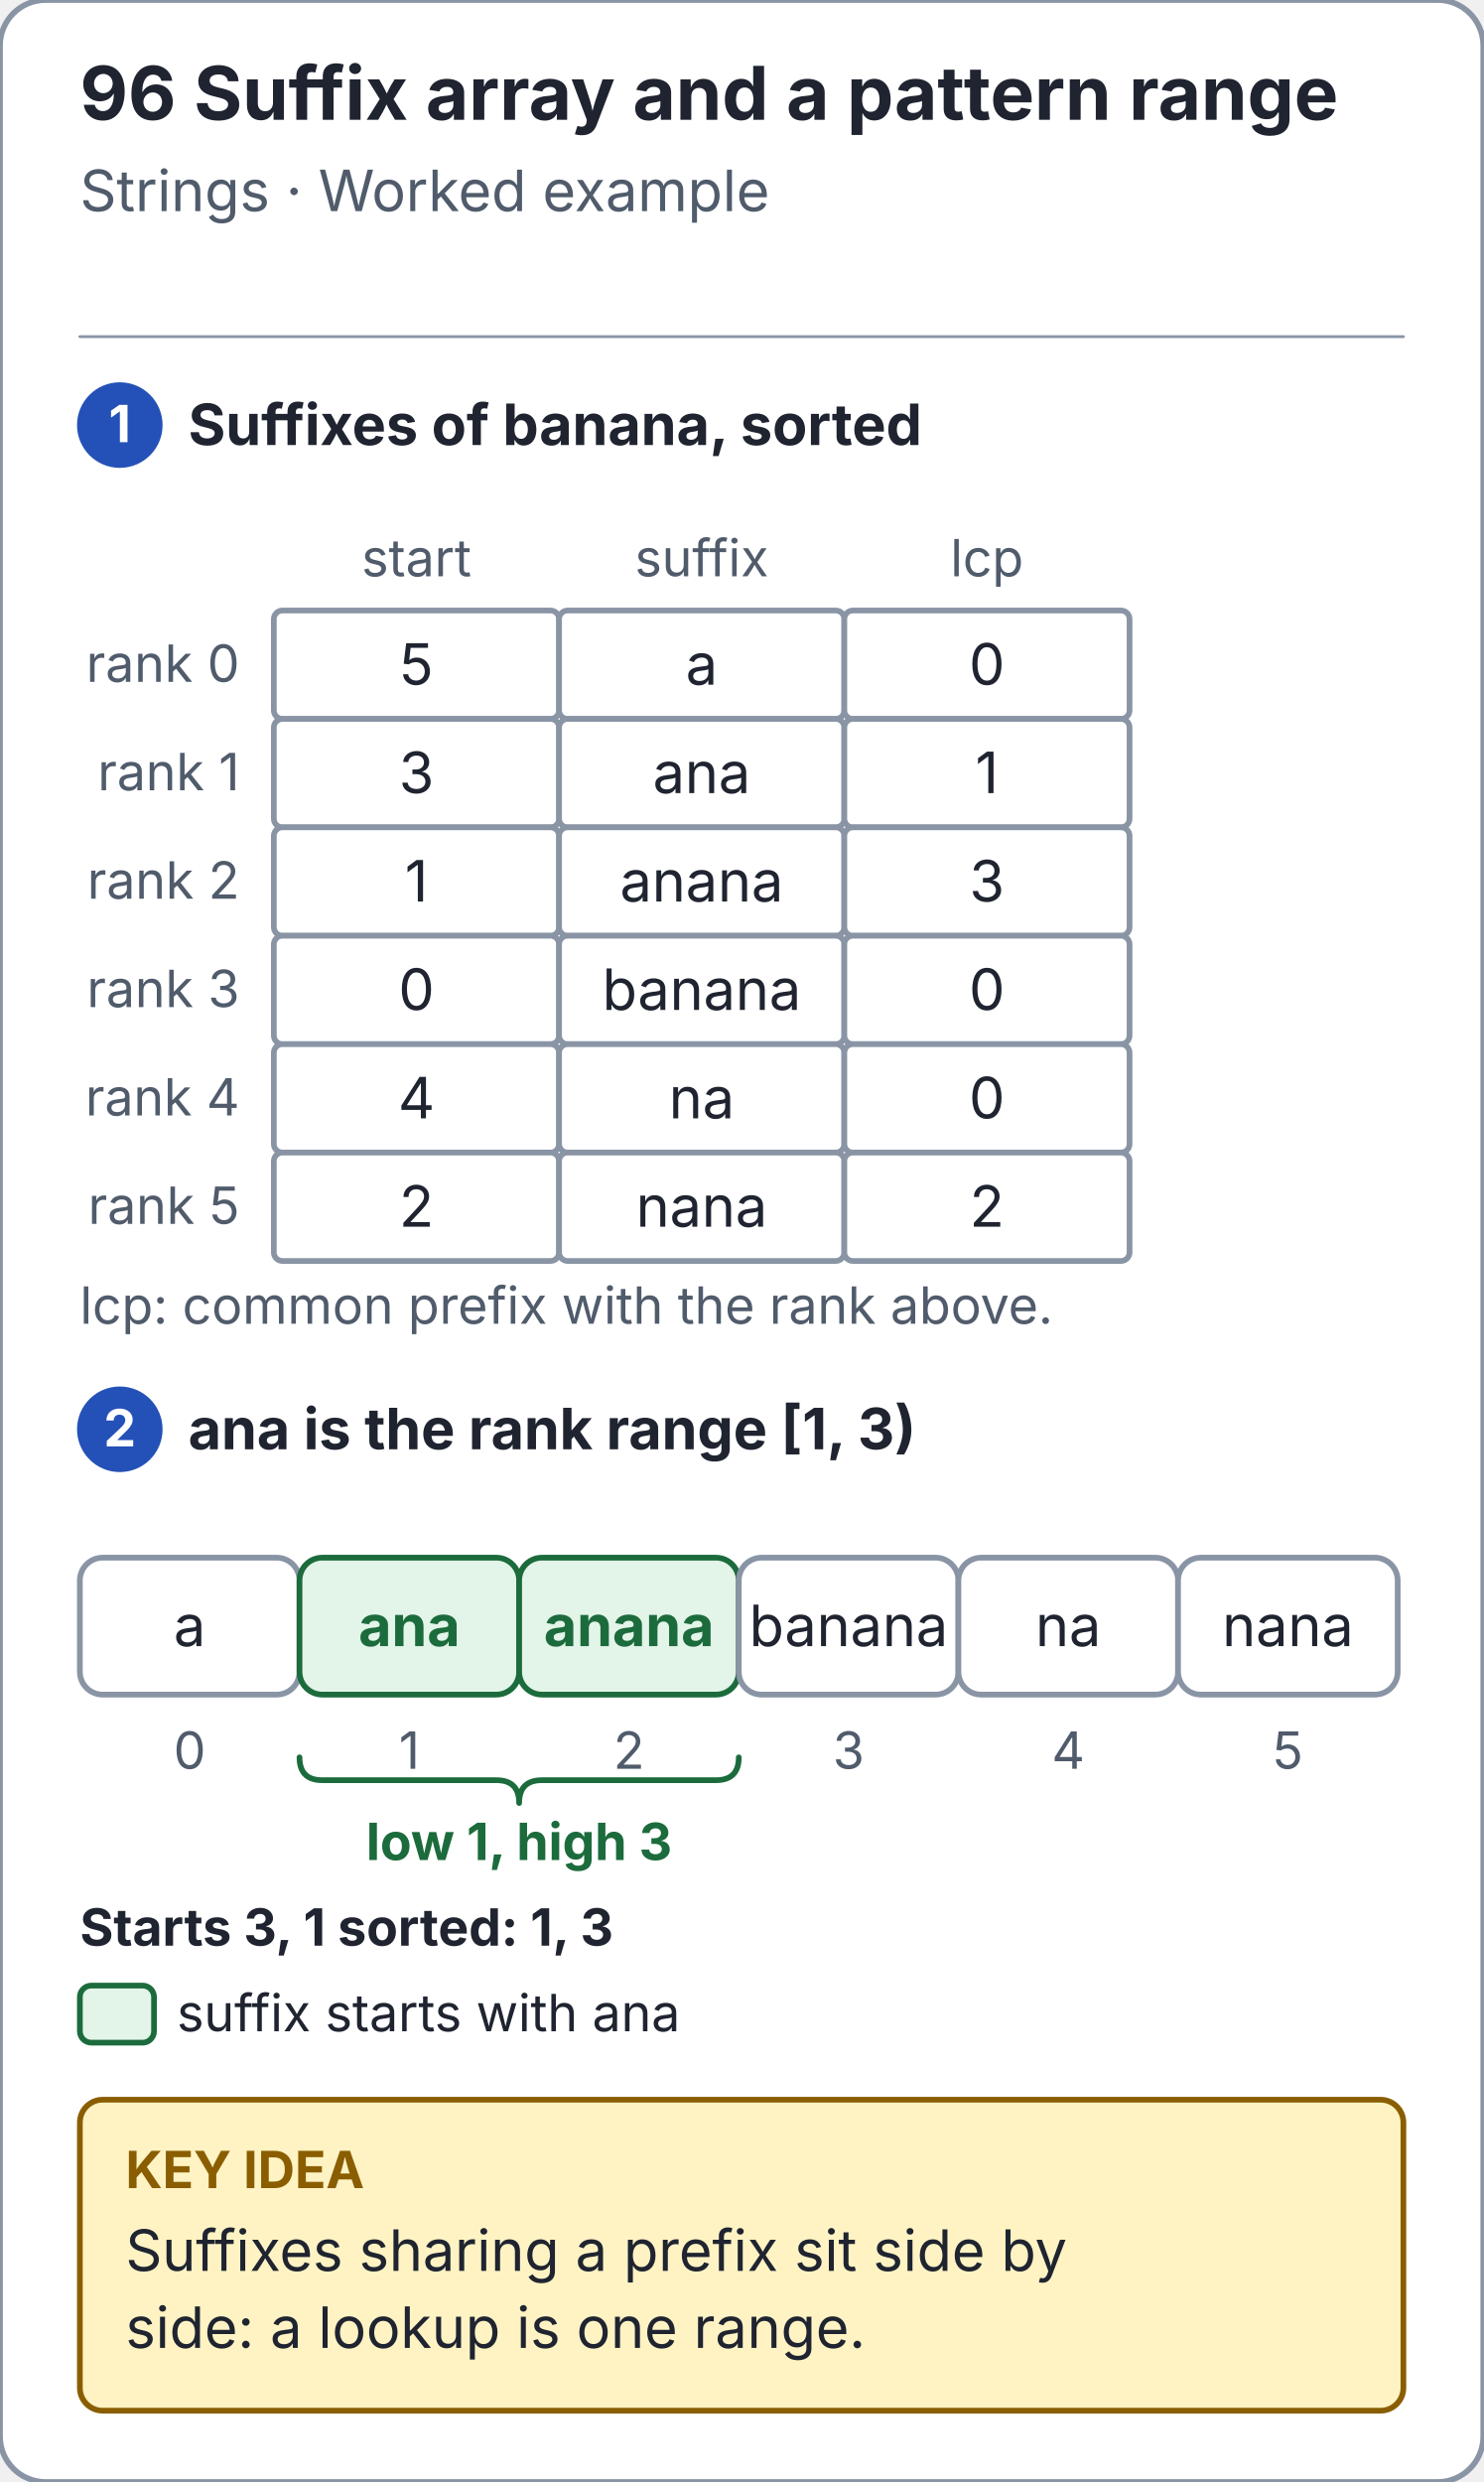
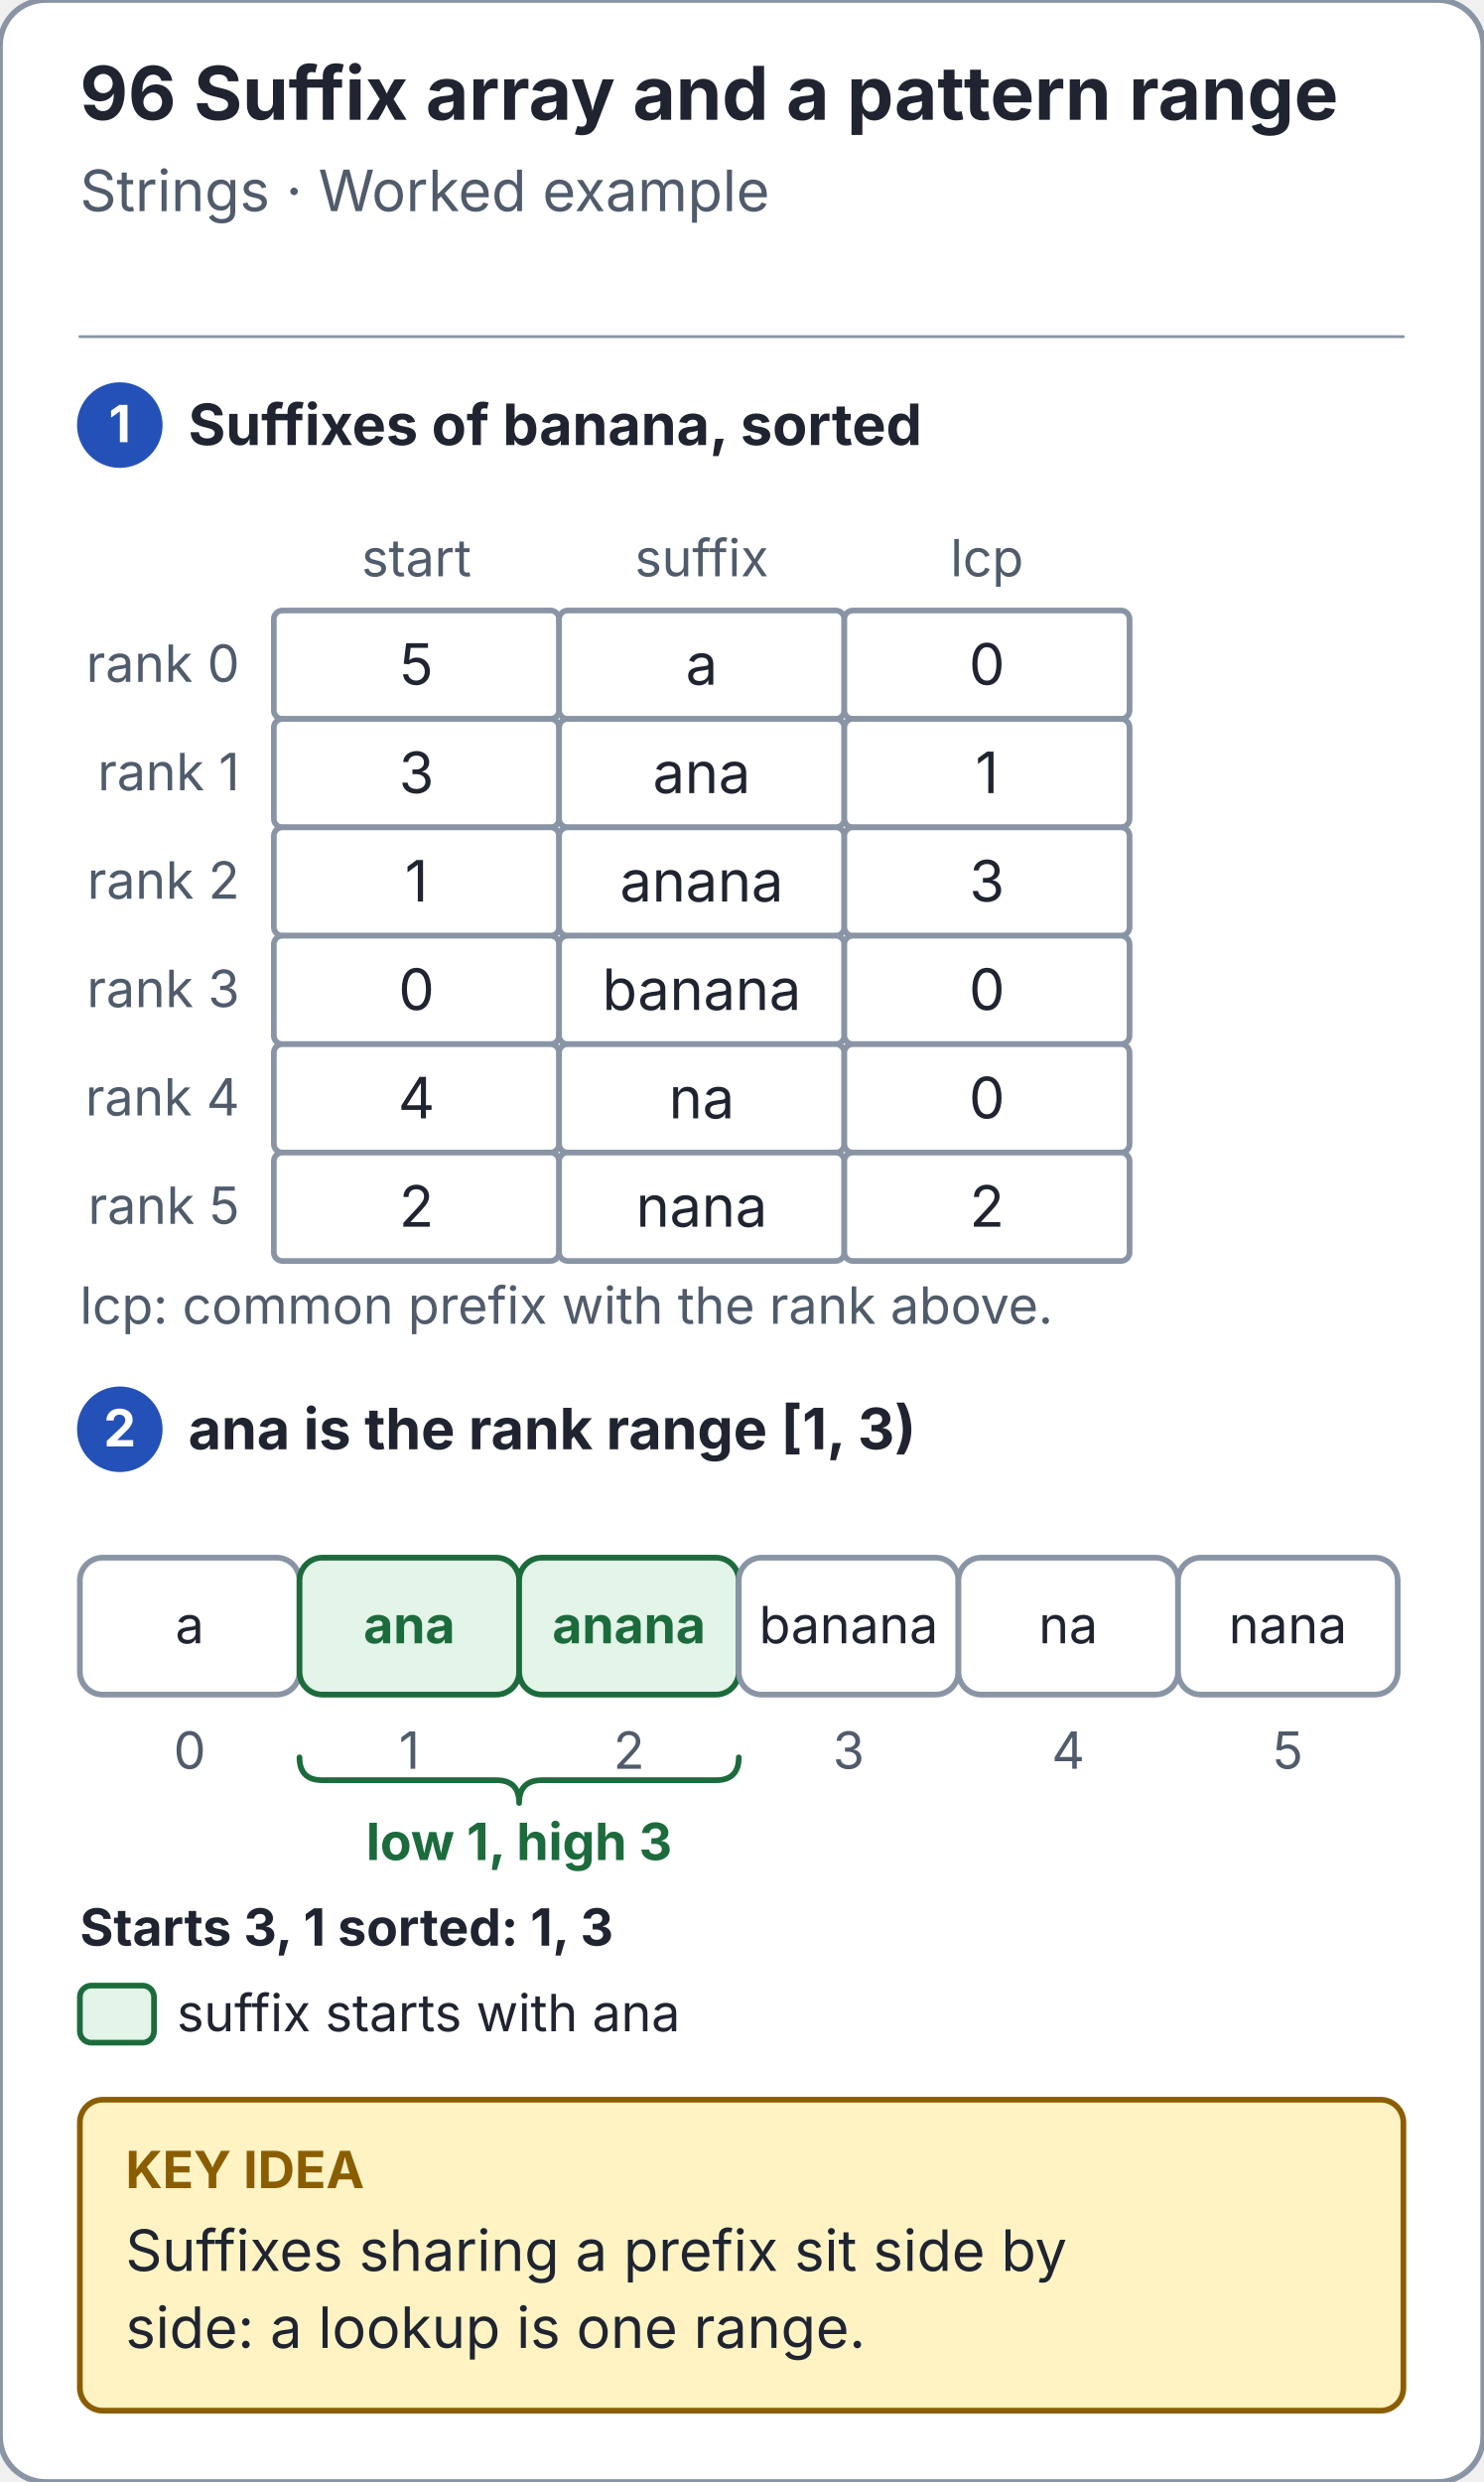
<svg xmlns="http://www.w3.org/2000/svg" viewBox="0 0 520 870" width="520" height="870" role="img" aria-labelledby="title desc">
  <style>text{font-family:system-ui,-apple-system,BlinkMacSystemFont,"Segoe UI",sans-serif} line,path{stroke-linecap:round;stroke-linejoin:round}</style>
  <defs>
    <marker id="suffix-array-lcp-paper-arrow" markerWidth="9" markerHeight="9" refX="8" refY="4" orient="auto" markerUnits="userSpaceOnUse">
      <path d="M 0 0 L 8 4 L 0 8 Z" fill="#ffffff" />
    </marker>
    <marker id="suffix-array-lcp-ink-arrow" markerWidth="9" markerHeight="9" refX="8" refY="4" orient="auto" markerUnits="userSpaceOnUse">
      <path d="M 0 0 L 8 4 L 0 8 Z" fill="#1f2430" />
    </marker>
    <marker id="suffix-array-lcp-muted-arrow" markerWidth="9" markerHeight="9" refX="8" refY="4" orient="auto" markerUnits="userSpaceOnUse">
      <path d="M 0 0 L 8 4 L 0 8 Z" fill="#505b6b" />
    </marker>
    <marker id="suffix-array-lcp-line-arrow" markerWidth="9" markerHeight="9" refX="8" refY="4" orient="auto" markerUnits="userSpaceOnUse">
      <path d="M 0 0 L 8 4 L 0 8 Z" fill="#8994a5" />
    </marker>
    <marker id="suffix-array-lcp-blue-arrow" markerWidth="9" markerHeight="9" refX="8" refY="4" orient="auto" markerUnits="userSpaceOnUse">
      <path d="M 0 0 L 8 4 L 0 8 Z" fill="#2451b7" />
    </marker>
    <marker id="suffix-array-lcp-soft-arrow" markerWidth="9" markerHeight="9" refX="8" refY="4" orient="auto" markerUnits="userSpaceOnUse">
      <path d="M 0 0 L 8 4 L 0 8 Z" fill="#edf2fc" />
    </marker>
    <marker id="suffix-array-lcp-note-arrow" markerWidth="9" markerHeight="9" refX="8" refY="4" orient="auto" markerUnits="userSpaceOnUse">
      <path d="M 0 0 L 8 4 L 0 8 Z" fill="#fff3c4" />
    </marker>
    <marker id="suffix-array-lcp-gold-arrow" markerWidth="9" markerHeight="9" refX="8" refY="4" orient="auto" markerUnits="userSpaceOnUse">
      <path d="M 0 0 L 8 4 L 0 8 Z" fill="#8a5e00" />
    </marker>
    <marker id="suffix-array-lcp-red-arrow" markerWidth="9" markerHeight="9" refX="8" refY="4" orient="auto" markerUnits="userSpaceOnUse">
      <path d="M 0 0 L 8 4 L 0 8 Z" fill="#bd3026" />
    </marker>
    <marker id="suffix-array-lcp-panel-arrow" markerWidth="9" markerHeight="9" refX="8" refY="4" orient="auto" markerUnits="userSpaceOnUse">
      <path d="M 0 0 L 8 4 L 0 8 Z" fill="#f6f8fb" />
    </marker>
    <marker id="suffix-array-lcp-green-arrow" markerWidth="9" markerHeight="9" refX="8" refY="4" orient="auto" markerUnits="userSpaceOnUse">
      <path d="M 0 0 L 8 4 L 0 8 Z" fill="#1c6b3c" />
    </marker>
    <marker id="suffix-array-lcp-mint-arrow" markerWidth="9" markerHeight="9" refX="8" refY="4" orient="auto" markerUnits="userSpaceOnUse">
      <path d="M 0 0 L 8 4 L 0 8 Z" fill="#e3f4e8" />
    </marker>
    <marker id="suffix-array-lcp-violet-arrow" markerWidth="9" markerHeight="9" refX="8" refY="4" orient="auto" markerUnits="userSpaceOnUse">
      <path d="M 0 0 L 8 4 L 0 8 Z" fill="#6b3fb8" />
    </marker>
    <marker id="suffix-array-lcp-lilac-arrow" markerWidth="9" markerHeight="9" refX="8" refY="4" orient="auto" markerUnits="userSpaceOnUse">
      <path d="M 0 0 L 8 4 L 0 8 Z" fill="#f0eafb" />
    </marker>
    <marker id="suffix-array-lcp-rose-arrow" markerWidth="9" markerHeight="9" refX="8" refY="4" orient="auto" markerUnits="userSpaceOnUse">
      <path d="M 0 0 L 8 4 L 0 8 Z" fill="#fde9e7" />
    </marker>
  </defs>
  <rect x="0" y="0" width="520" height="870" rx="16" fill="#ffffff" stroke="#8994a5" stroke-width="2" />
  <text x="28" y="42" font-size="26" fill="#1f2430" text-anchor="start" font-weight="700">96  Suffix array and a pattern range</text>
  <text x="28" y="74" font-size="20" fill="#505b6b" text-anchor="start" font-weight="400">Strings · Worked example</text>
  <line x1="28" y1="118" x2="492" y2="118" stroke="#8994a5" stroke-width="1" />
  <circle cx="42" cy="149" r="14" fill="#2451b7" stroke="#2451b7" stroke-width="2" />
  <text x="42" y="155" font-size="18" fill="#ffffff" text-anchor="middle" font-weight="700">1</text>
  <text x="66" y="156" font-size="20" fill="#1f2430" text-anchor="start" font-weight="700">Suffixes of banana, sorted</text>
  <text x="146.0" y="202" font-size="18" fill="#505b6b" text-anchor="middle" font-weight="400">start</text>
  <text x="246.0" y="202" font-size="18" fill="#505b6b" text-anchor="middle" font-weight="400">suffix</text>
  <text x="346.0" y="202" font-size="18" fill="#505b6b" text-anchor="middle" font-weight="400">lcp</text>
  <text x="84" y="239.0" font-size="18" fill="#505b6b" text-anchor="end" font-weight="400">rank 0</text>
  <rect x="96" y="214" width="100" height="38" rx="3" fill="#ffffff" stroke="#8994a5" stroke-width="2" />
  <text x="146.0" y="240.0" font-size="20" fill="#1f2430" text-anchor="middle" font-weight="400">5</text>
  <rect x="196" y="214" width="100" height="38" rx="3" fill="#ffffff" stroke="#8994a5" stroke-width="2" />
  <text x="246.0" y="240.0" font-size="20" fill="#1f2430" text-anchor="middle" font-weight="400">a</text>
  <rect x="296" y="214" width="100" height="38" rx="3" fill="#ffffff" stroke="#8994a5" stroke-width="2" />
  <text x="346.0" y="240.0" font-size="20" fill="#1f2430" text-anchor="middle" font-weight="400">0</text>
  <text x="84" y="277.0" font-size="18" fill="#505b6b" text-anchor="end" font-weight="400">rank 1</text>
  <rect x="96" y="252" width="100" height="38" rx="3" fill="#ffffff" stroke="#8994a5" stroke-width="2" />
  <text x="146.0" y="278.0" font-size="20" fill="#1f2430" text-anchor="middle" font-weight="400">3</text>
  <rect x="196" y="252" width="100" height="38" rx="3" fill="#ffffff" stroke="#8994a5" stroke-width="2" />
  <text x="246.0" y="278.0" font-size="20" fill="#1f2430" text-anchor="middle" font-weight="400">ana</text>
  <rect x="296" y="252" width="100" height="38" rx="3" fill="#ffffff" stroke="#8994a5" stroke-width="2" />
  <text x="346.0" y="278.0" font-size="20" fill="#1f2430" text-anchor="middle" font-weight="400">1</text>
  <text x="84" y="315.0" font-size="18" fill="#505b6b" text-anchor="end" font-weight="400">rank 2</text>
  <rect x="96" y="290" width="100" height="38" rx="3" fill="#ffffff" stroke="#8994a5" stroke-width="2" />
  <text x="146.0" y="316.0" font-size="20" fill="#1f2430" text-anchor="middle" font-weight="400">1</text>
  <rect x="196" y="290" width="100" height="38" rx="3" fill="#ffffff" stroke="#8994a5" stroke-width="2" />
  <text x="246.0" y="316.0" font-size="20" fill="#1f2430" text-anchor="middle" font-weight="400">anana</text>
  <rect x="296" y="290" width="100" height="38" rx="3" fill="#ffffff" stroke="#8994a5" stroke-width="2" />
  <text x="346.0" y="316.0" font-size="20" fill="#1f2430" text-anchor="middle" font-weight="400">3</text>
  <text x="84" y="353.0" font-size="18" fill="#505b6b" text-anchor="end" font-weight="400">rank 3</text>
  <rect x="96" y="328" width="100" height="38" rx="3" fill="#ffffff" stroke="#8994a5" stroke-width="2" />
  <text x="146.0" y="354.0" font-size="20" fill="#1f2430" text-anchor="middle" font-weight="400">0</text>
  <rect x="196" y="328" width="100" height="38" rx="3" fill="#ffffff" stroke="#8994a5" stroke-width="2" />
  <text x="246.0" y="354.0" font-size="20" fill="#1f2430" text-anchor="middle" font-weight="400">banana</text>
  <rect x="296" y="328" width="100" height="38" rx="3" fill="#ffffff" stroke="#8994a5" stroke-width="2" />
  <text x="346.0" y="354.0" font-size="20" fill="#1f2430" text-anchor="middle" font-weight="400">0</text>
  <text x="84" y="391.0" font-size="18" fill="#505b6b" text-anchor="end" font-weight="400">rank 4</text>
  <rect x="96" y="366" width="100" height="38" rx="3" fill="#ffffff" stroke="#8994a5" stroke-width="2" />
  <text x="146.0" y="392.0" font-size="20" fill="#1f2430" text-anchor="middle" font-weight="400">4</text>
  <rect x="196" y="366" width="100" height="38" rx="3" fill="#ffffff" stroke="#8994a5" stroke-width="2" />
  <text x="246.0" y="392.0" font-size="20" fill="#1f2430" text-anchor="middle" font-weight="400">na</text>
  <rect x="296" y="366" width="100" height="38" rx="3" fill="#ffffff" stroke="#8994a5" stroke-width="2" />
  <text x="346.0" y="392.0" font-size="20" fill="#1f2430" text-anchor="middle" font-weight="400">0</text>
  <text x="84" y="429.0" font-size="18" fill="#505b6b" text-anchor="end" font-weight="400">rank 5</text>
  <rect x="96" y="404" width="100" height="38" rx="3" fill="#ffffff" stroke="#8994a5" stroke-width="2" />
  <text x="146.0" y="430.0" font-size="20" fill="#1f2430" text-anchor="middle" font-weight="400">2</text>
  <rect x="196" y="404" width="100" height="38" rx="3" fill="#ffffff" stroke="#8994a5" stroke-width="2" />
  <text x="246.0" y="430.0" font-size="20" fill="#1f2430" text-anchor="middle" font-weight="400">nana</text>
  <rect x="296" y="404" width="100" height="38" rx="3" fill="#ffffff" stroke="#8994a5" stroke-width="2" />
  <text x="346.0" y="430.0" font-size="20" fill="#1f2430" text-anchor="middle" font-weight="400">2</text>
  <text x="28" y="464" font-size="18" fill="#505b6b" text-anchor="start" font-weight="400">lcp: common prefix with the rank above.</text>
  <circle cx="42" cy="501" r="14" fill="#2451b7" stroke="#2451b7" stroke-width="2" />
  <text x="42" y="507" font-size="18" fill="#ffffff" text-anchor="middle" font-weight="700">2</text>
  <text x="66" y="508" font-size="20" fill="#1f2430" text-anchor="start" font-weight="700">ana is the rank range [1, 3)</text>
  <rect x="28" y="546" width="77" height="48" rx="8" fill="#ffffff" stroke="#8994a5" stroke-width="2" />
-   <text x="66.5" y="577.0" font-size="20" fill="#1f2430" text-anchor="middle" font-weight="400">a</text>
  <text x="66.5" y="620" font-size="18" fill="#505b6b" text-anchor="middle" font-weight="400">0</text>
  <rect x="105" y="546" width="77" height="48" rx="8" fill="#e3f4e8" stroke="#1c6b3c" stroke-width="2" />
-   <text x="143.5" y="577.0" font-size="20" fill="#1c6b3c" text-anchor="middle" font-weight="700">ana</text>
  <text x="143.5" y="620" font-size="18" fill="#505b6b" text-anchor="middle" font-weight="400">1</text>
  <rect x="182" y="546" width="77" height="48" rx="8" fill="#e3f4e8" stroke="#1c6b3c" stroke-width="2" />
-   <text x="220.5" y="577.0" font-size="20" fill="#1c6b3c" text-anchor="middle" font-weight="700">anana</text>
  <text x="220.5" y="620" font-size="18" fill="#505b6b" text-anchor="middle" font-weight="400">2</text>
  <rect x="259" y="546" width="77" height="48" rx="8" fill="#ffffff" stroke="#8994a5" stroke-width="2" />
-   <text x="297.5" y="577.0" font-size="20" fill="#1f2430" text-anchor="middle" font-weight="400">banana</text>
  <text x="297.5" y="620" font-size="18" fill="#505b6b" text-anchor="middle" font-weight="400">3</text>
  <rect x="336" y="546" width="77" height="48" rx="8" fill="#ffffff" stroke="#8994a5" stroke-width="2" />
-   <text x="374.5" y="577.0" font-size="20" fill="#1f2430" text-anchor="middle" font-weight="400">na</text>
  <text x="374.5" y="620" font-size="18" fill="#505b6b" text-anchor="middle" font-weight="400">4</text>
  <rect x="413" y="546" width="77" height="48" rx="8" fill="#ffffff" stroke="#8994a5" stroke-width="2" />
-   <text x="451.5" y="577.0" font-size="20" fill="#1f2430" text-anchor="middle" font-weight="400">nana</text>
  <text x="451.5" y="620" font-size="18" fill="#505b6b" text-anchor="middle" font-weight="400">5</text>
+   <text x="66.5" y="576.0" font-size="18" fill="#1f2430" text-anchor="middle" font-weight="400">a</text>
+   <text x="143.5" y="576.0" font-size="18" fill="#1c6b3c" text-anchor="middle" font-weight="700">ana</text>
+   <text x="220.5" y="576.0" font-size="18" fill="#1c6b3c" text-anchor="middle" font-weight="700">anana</text>
+   <text x="297.5" y="576.0" font-size="18" fill="#1f2430" text-anchor="middle" font-weight="400">banana</text>
+   <text x="374.5" y="576.0" font-size="18" fill="#1f2430" text-anchor="middle" font-weight="400">na</text>
+   <text x="451.5" y="576.0" font-size="18" fill="#1f2430" text-anchor="middle" font-weight="400">nana</text>
  <path d="M 105 616 Q 105 624 113 624 H 174.0 Q 182.0 624 182.0 632 Q 182.0 624 190.0 624 H 251 Q 259 624 259 616" fill="none" stroke="#1c6b3c" stroke-width="2" />
  <text x="182.0" y="652" font-size="18" fill="#1c6b3c" text-anchor="middle" font-weight="700">low 1, high 3</text>
  <text x="28" y="682" font-size="18" fill="#1f2430" text-anchor="start" font-weight="700">Starts 3, 1 sorted: 1, 3</text>
  <rect x="28" y="696" width="26" height="20" rx="4" fill="#e3f4e8" stroke="#1c6b3c" stroke-width="2" />
  <text x="62" y="712" font-size="18" fill="#1f2430" text-anchor="start" font-weight="400">suffix starts with ana</text>
  <rect x="28" y="736" width="464" height="109" rx="8" fill="#fff3c4" stroke="#8a5e00" stroke-width="2" />
  <text x="44" y="767" font-size="18" fill="#8a5e00" text-anchor="start" font-weight="700">KEY IDEA</text>
  <text x="44" y="796" font-size="20" fill="#1f2430" text-anchor="start" font-weight="400">Suffixes sharing a prefix sit side by</text>
  <text x="44" y="823" font-size="20" fill="#1f2430" text-anchor="start" font-weight="400">side: a lookup is one range.</text>
</svg>
